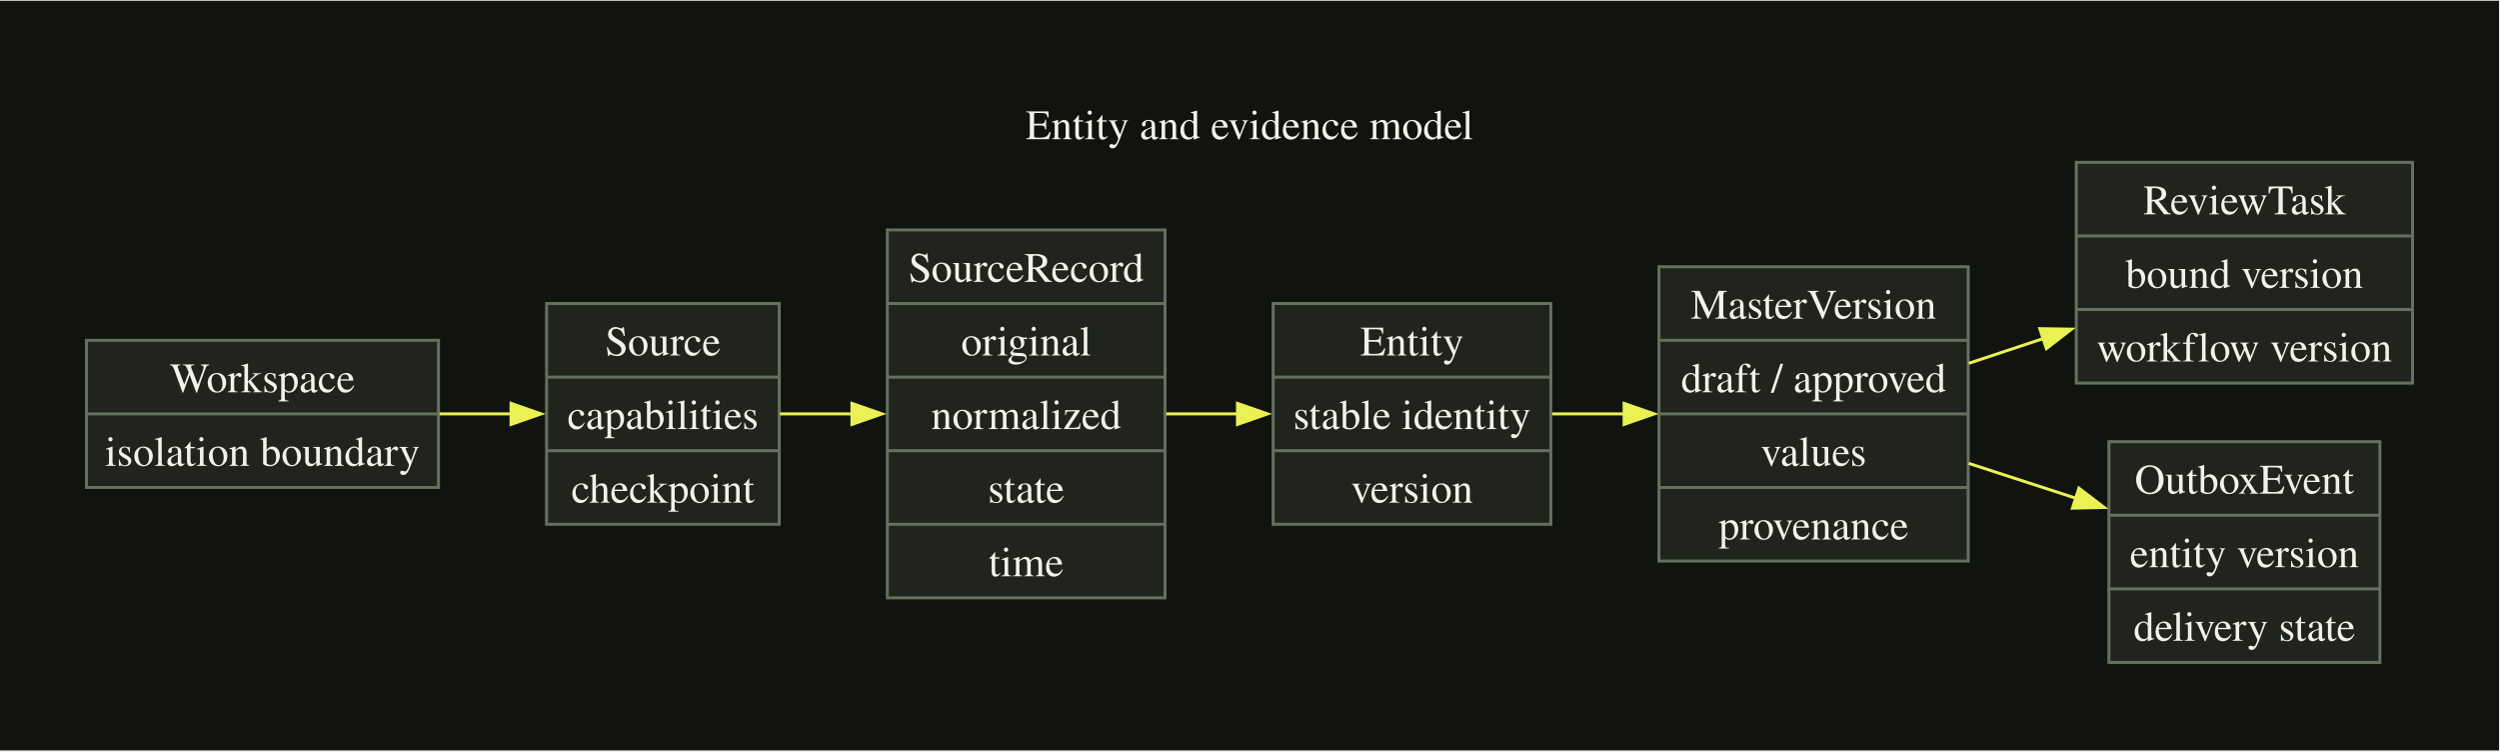
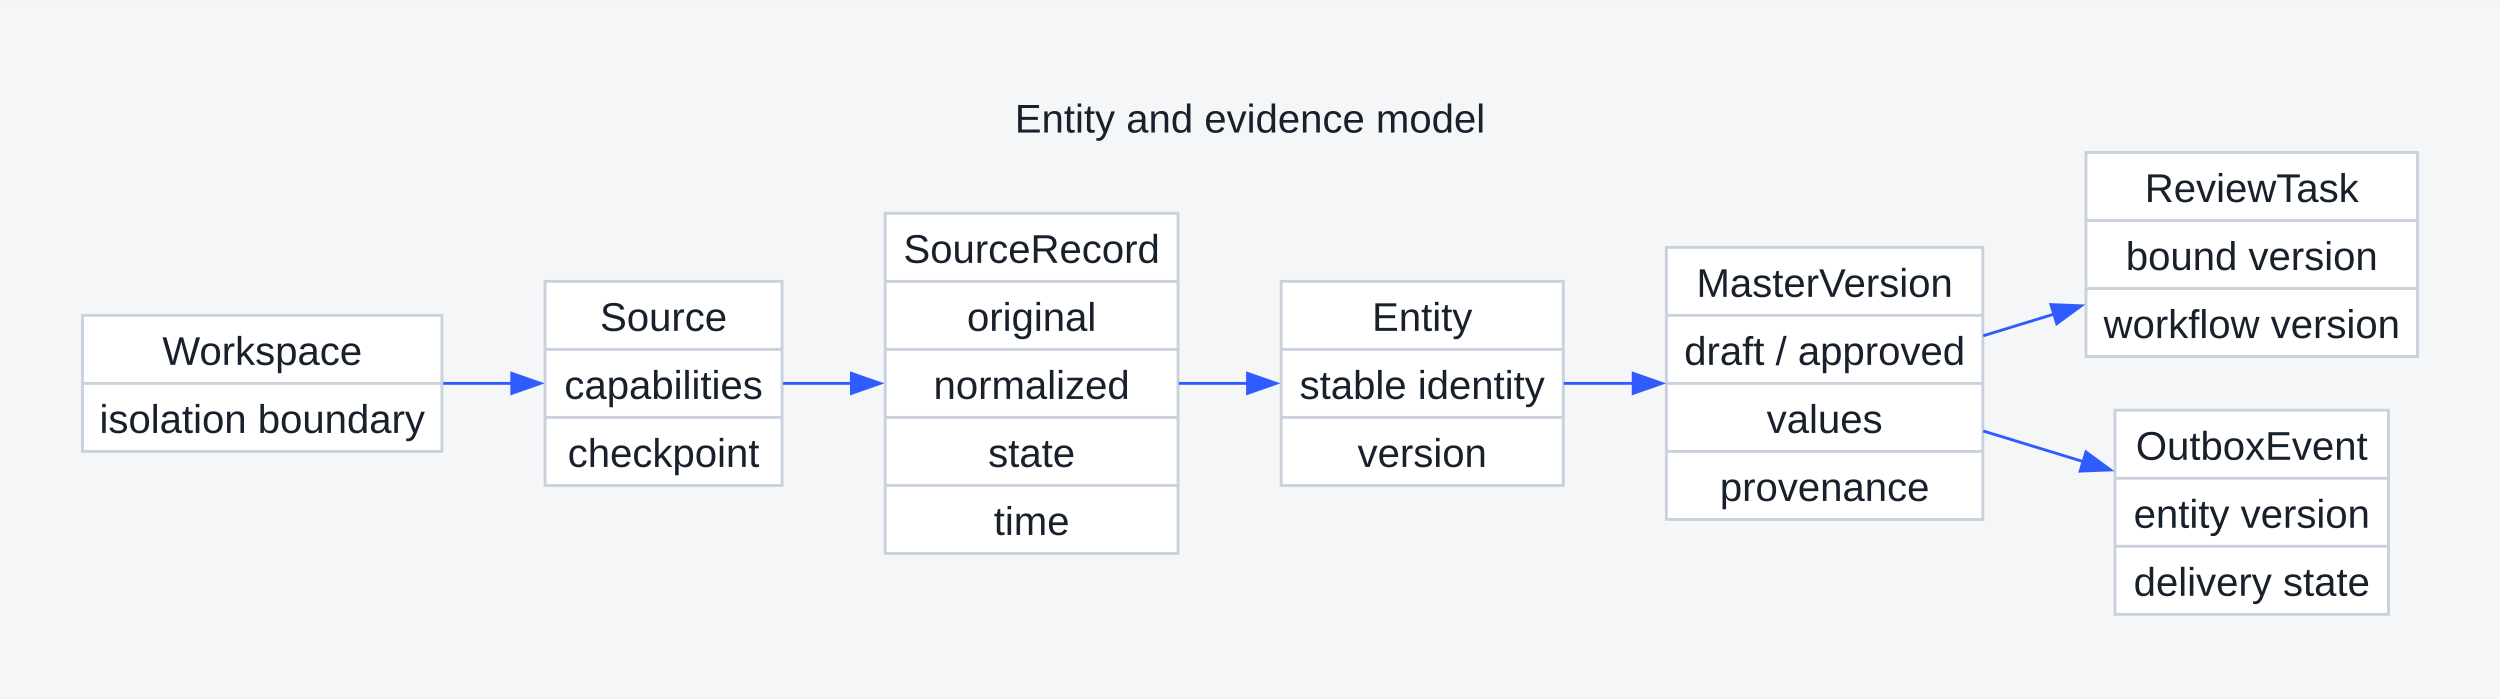
- <svg xmlns="http://www.w3.org/2000/svg" width="832pt" height="250pt" viewBox="0.00 0.00 832.35 249.60">
-   <g id="graph0" class="graph" transform="scale(1 1) rotate(0) translate(28.8 220.8)">
-     <polygon fill="#11130f" stroke="none" points="-28.8,28.8 -28.8,-220.8 803.55,-220.8 803.55,28.8 -28.8,28.8" />
-     <text text-anchor="middle" x="387.38" y="-174.7" font-family="Times,serif" font-size="14.00" fill="#f1f3e9">Entity and evidence model</text>
+ <svg xmlns="http://www.w3.org/2000/svg" width="873pt" height="244pt" viewBox="0.00 0.00 872.85 243.60">
+   <g id="graph0" class="graph" transform="scale(1 1) rotate(0) translate(28.8 214.8)">
+     <polygon fill="#f4f6f8" stroke="none" points="-28.8,28.8 -28.8,-214.8 844.05,-214.8 844.05,28.8 -28.8,28.8" />
+     <text text-anchor="middle" x="407.62" y="-168.7" font-family="Arial" font-size="14.00" fill="#17202b">Entity and evidence model</text>
    <g id="node1" class="node">
-       <polygon fill="#20241d" stroke="#65705d" points="0,-58.75 0,-107.75 117.25,-107.75 117.25,-58.75 0,-58.75" />
-       <text text-anchor="middle" x="58.62" y="-90.45" font-family="Times,serif" font-size="14.00" fill="#f1f3e9">Workspace</text>
-       <polyline fill="none" stroke="#65705d" points="0,-83.25 117.25,-83.25" />
-       <text text-anchor="middle" x="58.62" y="-65.95" font-family="Times,serif" font-size="14.00" fill="#f1f3e9">isolation boundary</text>
+       <polygon fill="#ffffff" stroke="#c8d1dc" points="0,-57.38 0,-104.88 125.5,-104.88 125.5,-57.38 0,-57.38" />
+       <text text-anchor="middle" x="62.75" y="-87.58" font-family="Arial" font-size="14.00" fill="#17202b">Workspace</text>
+       <polyline fill="none" stroke="#c8d1dc" points="0,-81.12 125.5,-81.12" />
+       <text text-anchor="middle" x="62.75" y="-63.83" font-family="Arial" font-size="14.00" fill="#17202b">isolation boundary</text>
    </g>
    <g id="node2" class="node">
-       <polygon fill="#20241d" stroke="#65705d" points="153.25,-46.5 153.25,-120 230.75,-120 230.75,-46.5 153.25,-46.5" />
-       <text text-anchor="middle" x="192" y="-102.7" font-family="Times,serif" font-size="14.00" fill="#f1f3e9">Source</text>
-       <polyline fill="none" stroke="#65705d" points="153.25,-95.5 230.75,-95.5" />
-       <text text-anchor="middle" x="192" y="-78.2" font-family="Times,serif" font-size="14.00" fill="#f1f3e9">capabilities</text>
-       <polyline fill="none" stroke="#65705d" points="153.25,-71 230.75,-71" />
-       <text text-anchor="middle" x="192" y="-53.7" font-family="Times,serif" font-size="14.00" fill="#f1f3e9">checkpoint</text>
+       <polygon fill="#ffffff" stroke="#c8d1dc" points="161.5,-45.5 161.5,-116.75 244.25,-116.75 244.25,-45.5 161.5,-45.5" />
+       <text text-anchor="middle" x="202.88" y="-99.45" font-family="Arial" font-size="14.00" fill="#17202b">Source</text>
+       <polyline fill="none" stroke="#c8d1dc" points="161.5,-93 244.25,-93" />
+       <text text-anchor="middle" x="202.88" y="-75.7" font-family="Arial" font-size="14.00" fill="#17202b">capabilities</text>
+       <polyline fill="none" stroke="#c8d1dc" points="161.5,-69.25 244.25,-69.25" />
+       <text text-anchor="middle" x="202.88" y="-51.95" font-family="Arial" font-size="14.00" fill="#17202b">checkpoint</text>
    </g>
    <g id="edge1" class="edge">
-       <path fill="none" stroke="#eaf253" d="M117.63,-83.25C125.57,-83.25 133.67,-83.25 141.44,-83.25" />
-       <polygon fill="#eaf253" stroke="#eaf253" points="141.42,-86.75 151.42,-83.25 141.42,-79.75 141.42,-86.75" />
+       <path fill="none" stroke="#2f5bff" d="M125.94,-81.12C134.03,-81.12 142.23,-81.12 150.12,-81.12" />
+       <polygon fill="#2f5bff" stroke="#2f5bff" points="149.88,-84.63 159.88,-81.13 149.88,-77.63 149.88,-84.63" />
    </g>
    <g id="node3" class="node">
-       <polygon fill="#20241d" stroke="#65705d" points="266.75,-22 266.75,-144.5 359.25,-144.5 359.25,-22 266.75,-22" />
-       <text text-anchor="middle" x="313" y="-127.2" font-family="Times,serif" font-size="14.00" fill="#f1f3e9">SourceRecord</text>
-       <polyline fill="none" stroke="#65705d" points="266.75,-120 359.25,-120" />
-       <text text-anchor="middle" x="313" y="-102.7" font-family="Times,serif" font-size="14.00" fill="#f1f3e9">original</text>
-       <polyline fill="none" stroke="#65705d" points="266.75,-95.5 359.25,-95.5" />
-       <text text-anchor="middle" x="313" y="-78.2" font-family="Times,serif" font-size="14.00" fill="#f1f3e9">normalized</text>
-       <polyline fill="none" stroke="#65705d" points="266.75,-71 359.25,-71" />
-       <text text-anchor="middle" x="313" y="-53.7" font-family="Times,serif" font-size="14.00" fill="#f1f3e9">state</text>
-       <polyline fill="none" stroke="#65705d" points="266.75,-46.5 359.25,-46.5" />
-       <text text-anchor="middle" x="313" y="-29.2" font-family="Times,serif" font-size="14.00" fill="#f1f3e9">time</text>
+       <polygon fill="#ffffff" stroke="#c8d1dc" points="280.25,-21.75 280.25,-140.5 382.5,-140.5 382.5,-21.75 280.25,-21.75" />
+       <text text-anchor="middle" x="331.38" y="-123.2" font-family="Arial" font-size="14.00" fill="#17202b">SourceRecord</text>
+       <polyline fill="none" stroke="#c8d1dc" points="280.25,-116.75 382.5,-116.75" />
+       <text text-anchor="middle" x="331.38" y="-99.45" font-family="Arial" font-size="14.00" fill="#17202b">original</text>
+       <polyline fill="none" stroke="#c8d1dc" points="280.25,-93 382.5,-93" />
+       <text text-anchor="middle" x="331.38" y="-75.7" font-family="Arial" font-size="14.00" fill="#17202b">normalized</text>
+       <polyline fill="none" stroke="#c8d1dc" points="280.25,-69.25 382.5,-69.25" />
+       <text text-anchor="middle" x="331.38" y="-51.95" font-family="Arial" font-size="14.00" fill="#17202b">state</text>
+       <polyline fill="none" stroke="#c8d1dc" points="280.25,-45.5 382.5,-45.5" />
+       <text text-anchor="middle" x="331.38" y="-28.2" font-family="Arial" font-size="14.00" fill="#17202b">time</text>
    </g>
    <g id="edge2" class="edge">
-       <path fill="none" stroke="#eaf253" d="M230.98,-83.25C238.65,-83.25 246.88,-83.25 255.04,-83.25" />
-       <polygon fill="#eaf253" stroke="#eaf253" points="254.96,-86.75 264.96,-83.25 254.96,-79.75 254.96,-86.75" />
+       <path fill="none" stroke="#2f5bff" d="M244.6,-81.12C252.25,-81.12 260.42,-81.12 268.55,-81.12" />
+       <polygon fill="#2f5bff" stroke="#2f5bff" points="268.46,-84.63 278.46,-81.13 268.46,-77.63 268.46,-84.63" />
    </g>
    <g id="node4" class="node">
-       <polygon fill="#20241d" stroke="#65705d" points="395.25,-46.5 395.25,-120 487.75,-120 487.75,-46.5 395.25,-46.5" />
-       <text text-anchor="middle" x="441.5" y="-102.7" font-family="Times,serif" font-size="14.00" fill="#f1f3e9">Entity</text>
-       <polyline fill="none" stroke="#65705d" points="395.25,-95.5 487.75,-95.5" />
-       <text text-anchor="middle" x="441.5" y="-78.2" font-family="Times,serif" font-size="14.00" fill="#f1f3e9">stable identity</text>
-       <polyline fill="none" stroke="#65705d" points="395.25,-71 487.75,-71" />
-       <text text-anchor="middle" x="441.5" y="-53.7" font-family="Times,serif" font-size="14.00" fill="#f1f3e9">version</text>
+       <polygon fill="#ffffff" stroke="#c8d1dc" points="418.5,-45.5 418.5,-116.75 517,-116.75 517,-45.5 418.5,-45.5" />
+       <text text-anchor="middle" x="467.75" y="-99.45" font-family="Arial" font-size="14.00" fill="#17202b">Entity</text>
+       <polyline fill="none" stroke="#c8d1dc" points="418.5,-93 517,-93" />
+       <text text-anchor="middle" x="467.75" y="-75.7" font-family="Arial" font-size="14.00" fill="#17202b">stable identity</text>
+       <polyline fill="none" stroke="#c8d1dc" points="418.5,-69.25 517,-69.25" />
+       <text text-anchor="middle" x="467.75" y="-51.95" font-family="Arial" font-size="14.00" fill="#17202b">version</text>
    </g>
    <g id="edge3" class="edge">
-       <path fill="none" stroke="#eaf253" d="M359.67,-83.25C367.37,-83.25 375.45,-83.25 383.4,-83.25" />
-       <polygon fill="#eaf253" stroke="#eaf253" points="383.38,-86.75 393.38,-83.25 383.38,-79.75 383.38,-86.75" />
+       <path fill="none" stroke="#2f5bff" d="M382.79,-81.12C390.69,-81.12 398.92,-81.12 407,-81.12" />
+       <polygon fill="#2f5bff" stroke="#2f5bff" points="406.76,-84.63 416.76,-81.13 406.76,-77.63 406.76,-84.63" />
    </g>
    <g id="node5" class="node">
-       <polygon fill="#20241d" stroke="#65705d" points="523.75,-34.25 523.75,-132.25 626.75,-132.25 626.75,-34.25 523.75,-34.25" />
-       <text text-anchor="middle" x="575.25" y="-114.95" font-family="Times,serif" font-size="14.00" fill="#f1f3e9">MasterVersion</text>
-       <polyline fill="none" stroke="#65705d" points="523.75,-107.75 626.75,-107.75" />
-       <text text-anchor="middle" x="575.25" y="-90.45" font-family="Times,serif" font-size="14.00" fill="#f1f3e9">draft / approved</text>
-       <polyline fill="none" stroke="#65705d" points="523.75,-83.25 626.75,-83.25" />
-       <text text-anchor="middle" x="575.25" y="-65.95" font-family="Times,serif" font-size="14.00" fill="#f1f3e9">values</text>
-       <polyline fill="none" stroke="#65705d" points="523.75,-58.75 626.75,-58.75" />
-       <text text-anchor="middle" x="575.25" y="-41.45" font-family="Times,serif" font-size="14.00" fill="#f1f3e9">provenance</text>
+       <polygon fill="#ffffff" stroke="#c8d1dc" points="553,-33.62 553,-128.62 663.5,-128.62 663.5,-33.62 553,-33.62" />
+       <text text-anchor="middle" x="608.25" y="-111.33" font-family="Arial" font-size="14.00" fill="#17202b">MasterVersion</text>
+       <polyline fill="none" stroke="#c8d1dc" points="553,-104.88 663.5,-104.88" />
+       <text text-anchor="middle" x="608.25" y="-87.58" font-family="Arial" font-size="14.00" fill="#17202b">draft / approved</text>
+       <polyline fill="none" stroke="#c8d1dc" points="553,-81.12 663.5,-81.12" />
+       <text text-anchor="middle" x="608.25" y="-63.83" font-family="Arial" font-size="14.00" fill="#17202b">values</text>
+       <polyline fill="none" stroke="#c8d1dc" points="553,-57.38 663.5,-57.38" />
+       <text text-anchor="middle" x="608.25" y="-40.08" font-family="Arial" font-size="14.00" fill="#17202b">provenance</text>
    </g>
    <g id="edge4" class="edge">
-       <path fill="none" stroke="#eaf253" d="M488.21,-83.25C495.99,-83.25 504.18,-83.25 512.3,-83.25" />
-       <polygon fill="#eaf253" stroke="#eaf253" points="512.15,-86.75 522.15,-83.25 512.15,-79.75 512.15,-86.75" />
+       <path fill="none" stroke="#2f5bff" d="M517.19,-81.12C525.04,-81.12 533.28,-81.12 541.45,-81.12" />
+       <polygon fill="#2f5bff" stroke="#2f5bff" points="541.41,-84.63 551.41,-81.13 541.41,-77.63 541.41,-84.63" />
    </g>
    <g id="node6" class="node">
-       <polygon fill="#20241d" stroke="#65705d" points="662.75,-93.5 662.75,-167 774.75,-167 774.75,-93.5 662.75,-93.5" />
-       <text text-anchor="middle" x="718.75" y="-149.7" font-family="Times,serif" font-size="14.00" fill="#f1f3e9">ReviewTask</text>
-       <polyline fill="none" stroke="#65705d" points="662.75,-142.5 774.75,-142.5" />
-       <text text-anchor="middle" x="718.75" y="-125.2" font-family="Times,serif" font-size="14.00" fill="#f1f3e9">bound version</text>
-       <polyline fill="none" stroke="#65705d" points="662.75,-118 774.75,-118" />
-       <text text-anchor="middle" x="718.75" y="-100.7" font-family="Times,serif" font-size="14.00" fill="#f1f3e9">workflow version</text>
+       <polygon fill="#ffffff" stroke="#c8d1dc" points="699.5,-90.5 699.5,-161.75 815.25,-161.75 815.25,-90.5 699.5,-90.5" />
+       <text text-anchor="middle" x="757.38" y="-144.45" font-family="Arial" font-size="14.00" fill="#17202b">ReviewTask</text>
+       <polyline fill="none" stroke="#c8d1dc" points="699.5,-138 815.25,-138" />
+       <text text-anchor="middle" x="757.38" y="-120.7" font-family="Arial" font-size="14.00" fill="#17202b">bound version</text>
+       <polyline fill="none" stroke="#c8d1dc" points="699.5,-114.25 815.25,-114.25" />
+       <text text-anchor="middle" x="757.38" y="-96.95" font-family="Arial" font-size="14.00" fill="#17202b">workflow version</text>
    </g>
    <g id="edge5" class="edge">
-       <path fill="none" stroke="#eaf253" d="M626.94,-100.09C634.99,-102.76 643.41,-105.56 651.75,-108.33" />
-       <polygon fill="#eaf253" stroke="#eaf253" points="650.6,-111.63 661.19,-111.46 652.8,-104.99 650.6,-111.63" />
+       <path fill="none" stroke="#2f5bff" d="M663.62,-97.75C671.7,-100.23 680.11,-102.8 688.43,-105.34" />
+       <polygon fill="#2f5bff" stroke="#2f5bff" points="687.24,-108.64 697.83,-108.22 689.29,-101.95 687.24,-108.64" />
    </g>
    <g id="node7" class="node">
-       <polygon fill="#20241d" stroke="#65705d" points="673.62,-0.5 673.62,-74 763.88,-74 763.88,-0.5 673.62,-0.5" />
-       <text text-anchor="middle" x="718.75" y="-56.7" font-family="Times,serif" font-size="14.00" fill="#f1f3e9">OutboxEvent</text>
-       <polyline fill="none" stroke="#65705d" points="673.62,-49.5 763.88,-49.5" />
-       <text text-anchor="middle" x="718.75" y="-32.2" font-family="Times,serif" font-size="14.00" fill="#f1f3e9">entity version</text>
-       <polyline fill="none" stroke="#65705d" points="673.62,-25 763.88,-25" />
-       <text text-anchor="middle" x="718.75" y="-7.7" font-family="Times,serif" font-size="14.00" fill="#f1f3e9">delivery state</text>
+       <polygon fill="#ffffff" stroke="#c8d1dc" points="709.62,-0.5 709.62,-71.75 805.12,-71.75 805.12,-0.5 709.62,-0.5" />
+       <text text-anchor="middle" x="757.38" y="-54.45" font-family="Arial" font-size="14.00" fill="#17202b">OutboxEvent</text>
+       <polyline fill="none" stroke="#c8d1dc" points="709.62,-48 805.12,-48" />
+       <text text-anchor="middle" x="757.38" y="-30.7" font-family="Arial" font-size="14.00" fill="#17202b">entity version</text>
+       <polyline fill="none" stroke="#c8d1dc" points="709.62,-24.25 805.12,-24.25" />
+       <text text-anchor="middle" x="757.38" y="-6.95" font-family="Arial" font-size="14.00" fill="#17202b">delivery state</text>
    </g>
    <g id="edge6" class="edge">
-       <path fill="none" stroke="#eaf253" d="M626.94,-66.77C638.59,-62.98 651.04,-58.94 662.87,-55.09" />
-       <polygon fill="#eaf253" stroke="#eaf253" points="663.64,-58.52 672.07,-52.1 661.48,-51.86 663.64,-58.52" />
+       <path fill="none" stroke="#2f5bff" d="M663.62,-64.5C675.03,-61.01 687.11,-57.31 698.64,-53.78" />
+       <polygon fill="#2f5bff" stroke="#2f5bff" points="699.5,-57.18 708.04,-50.91 697.46,-50.49 699.5,-57.18" />
    </g>
  </g>
</svg>
